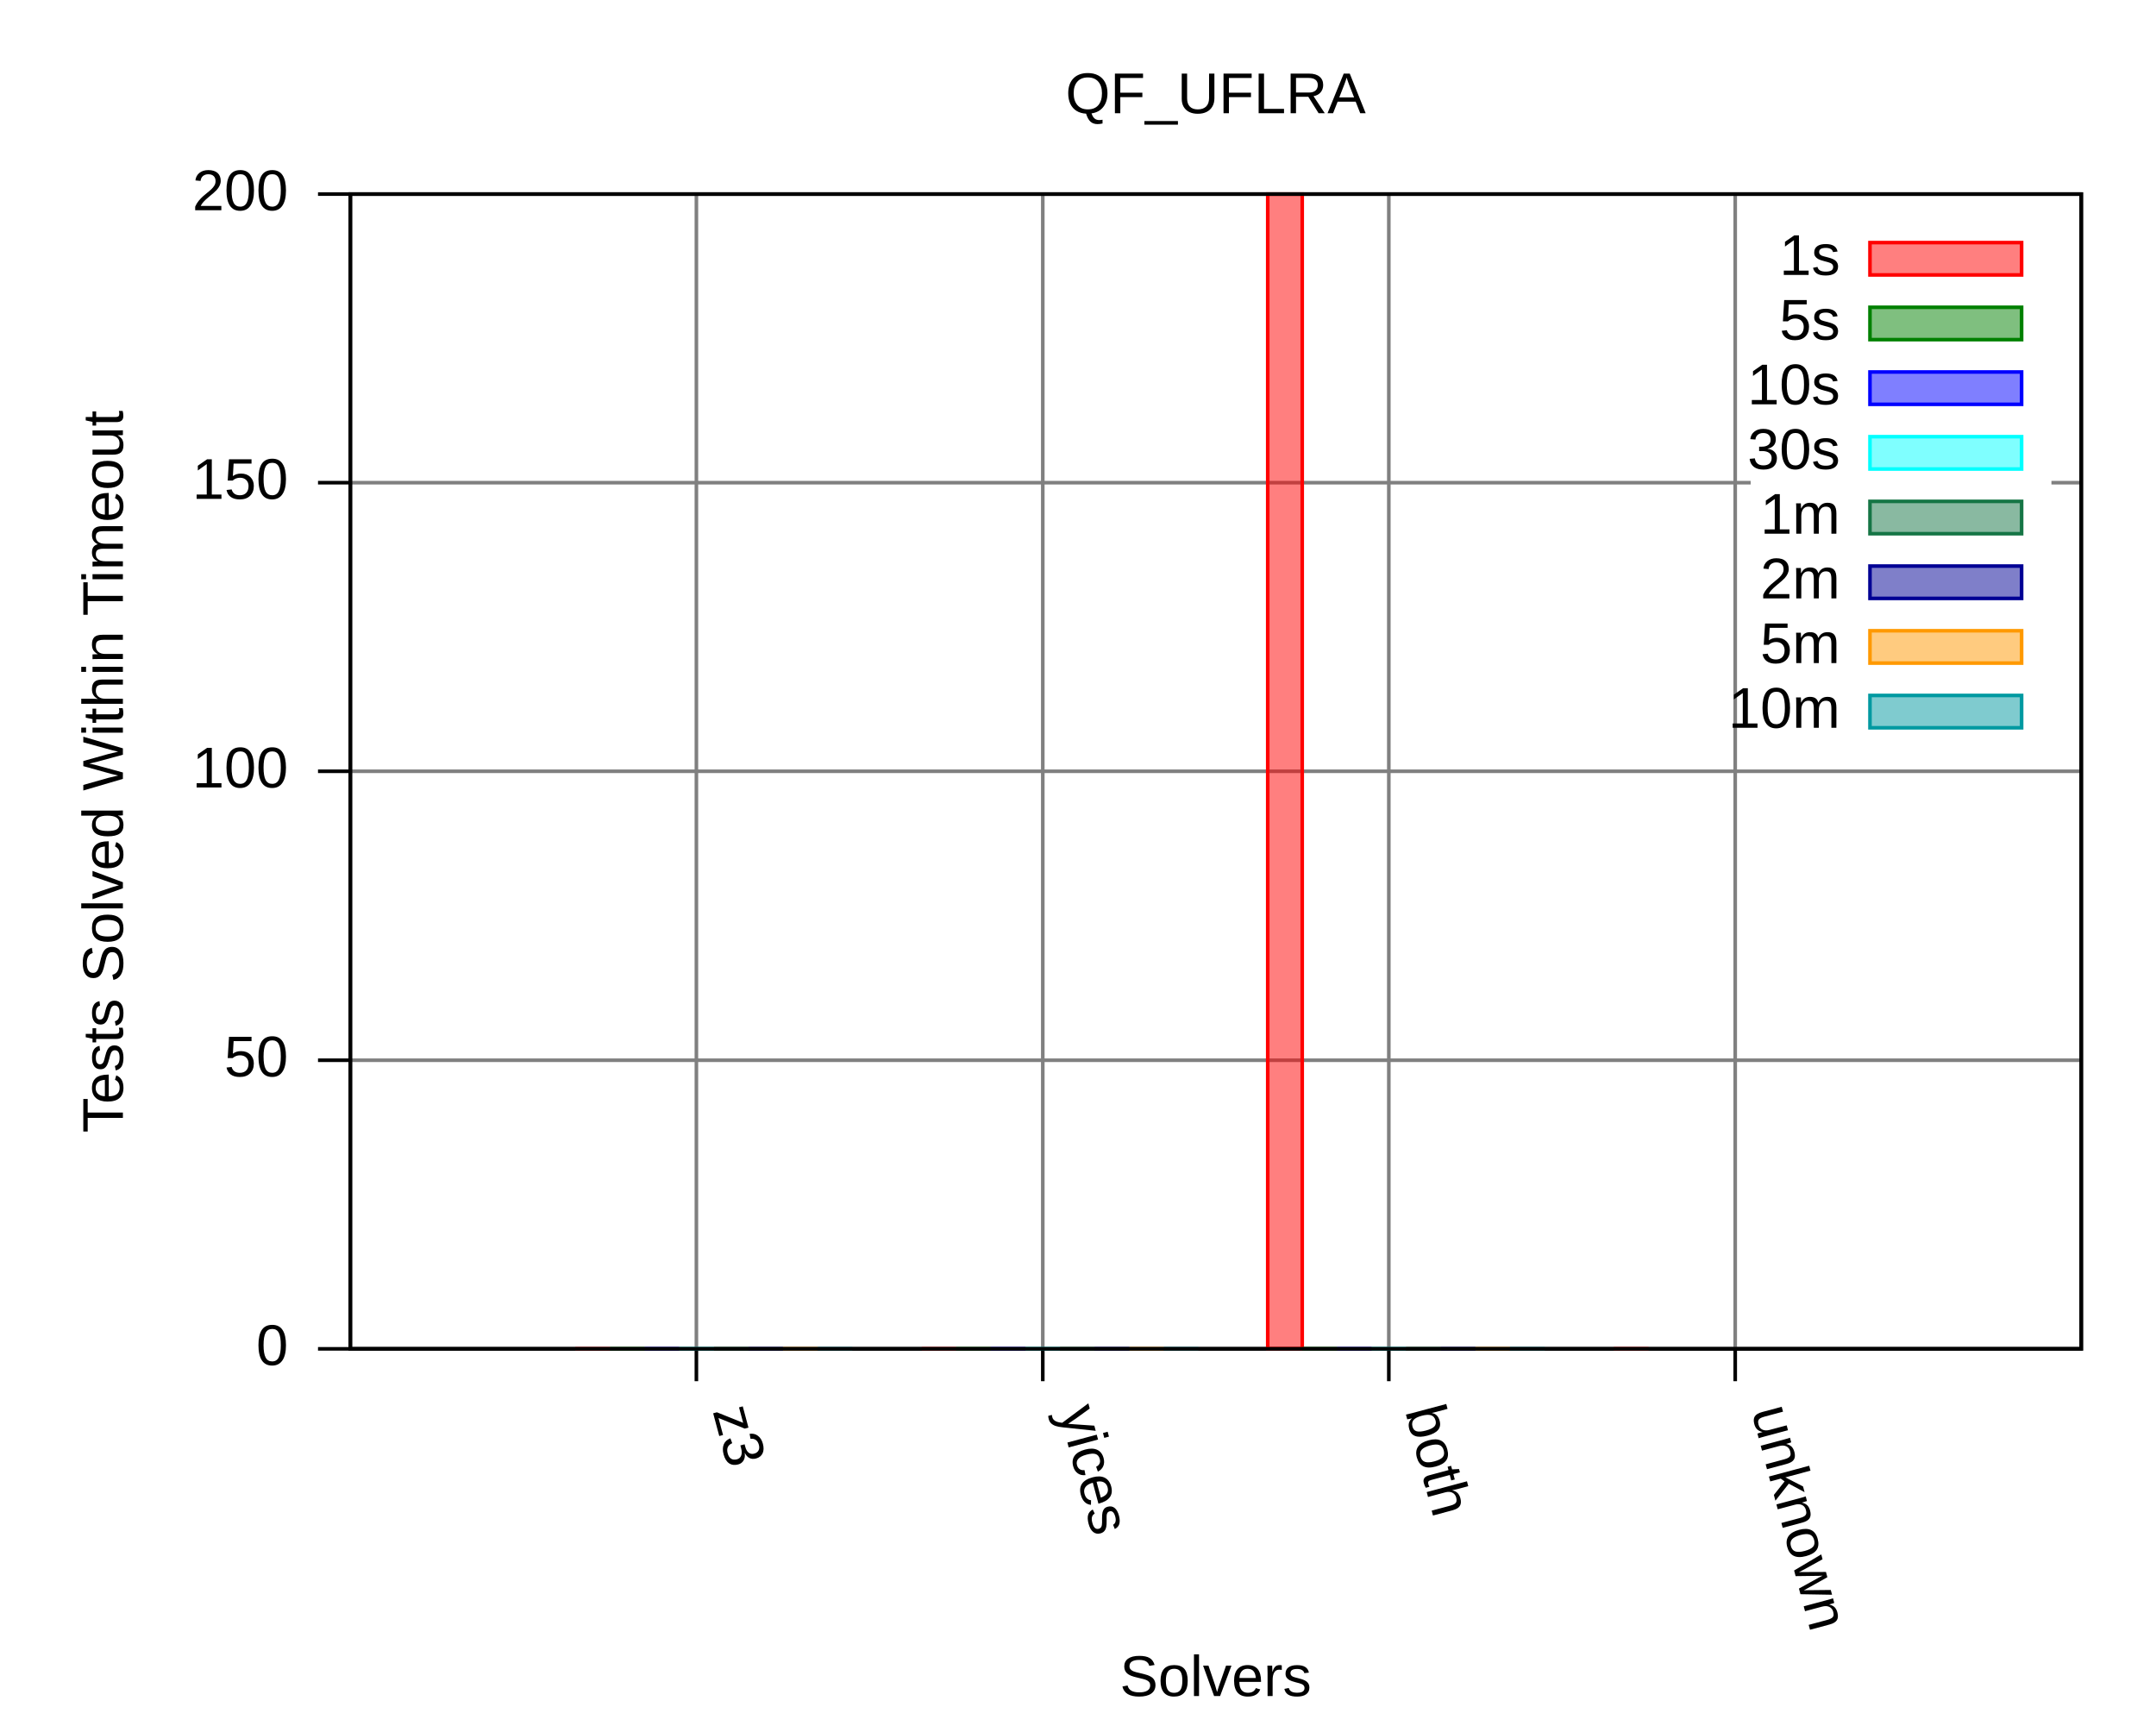
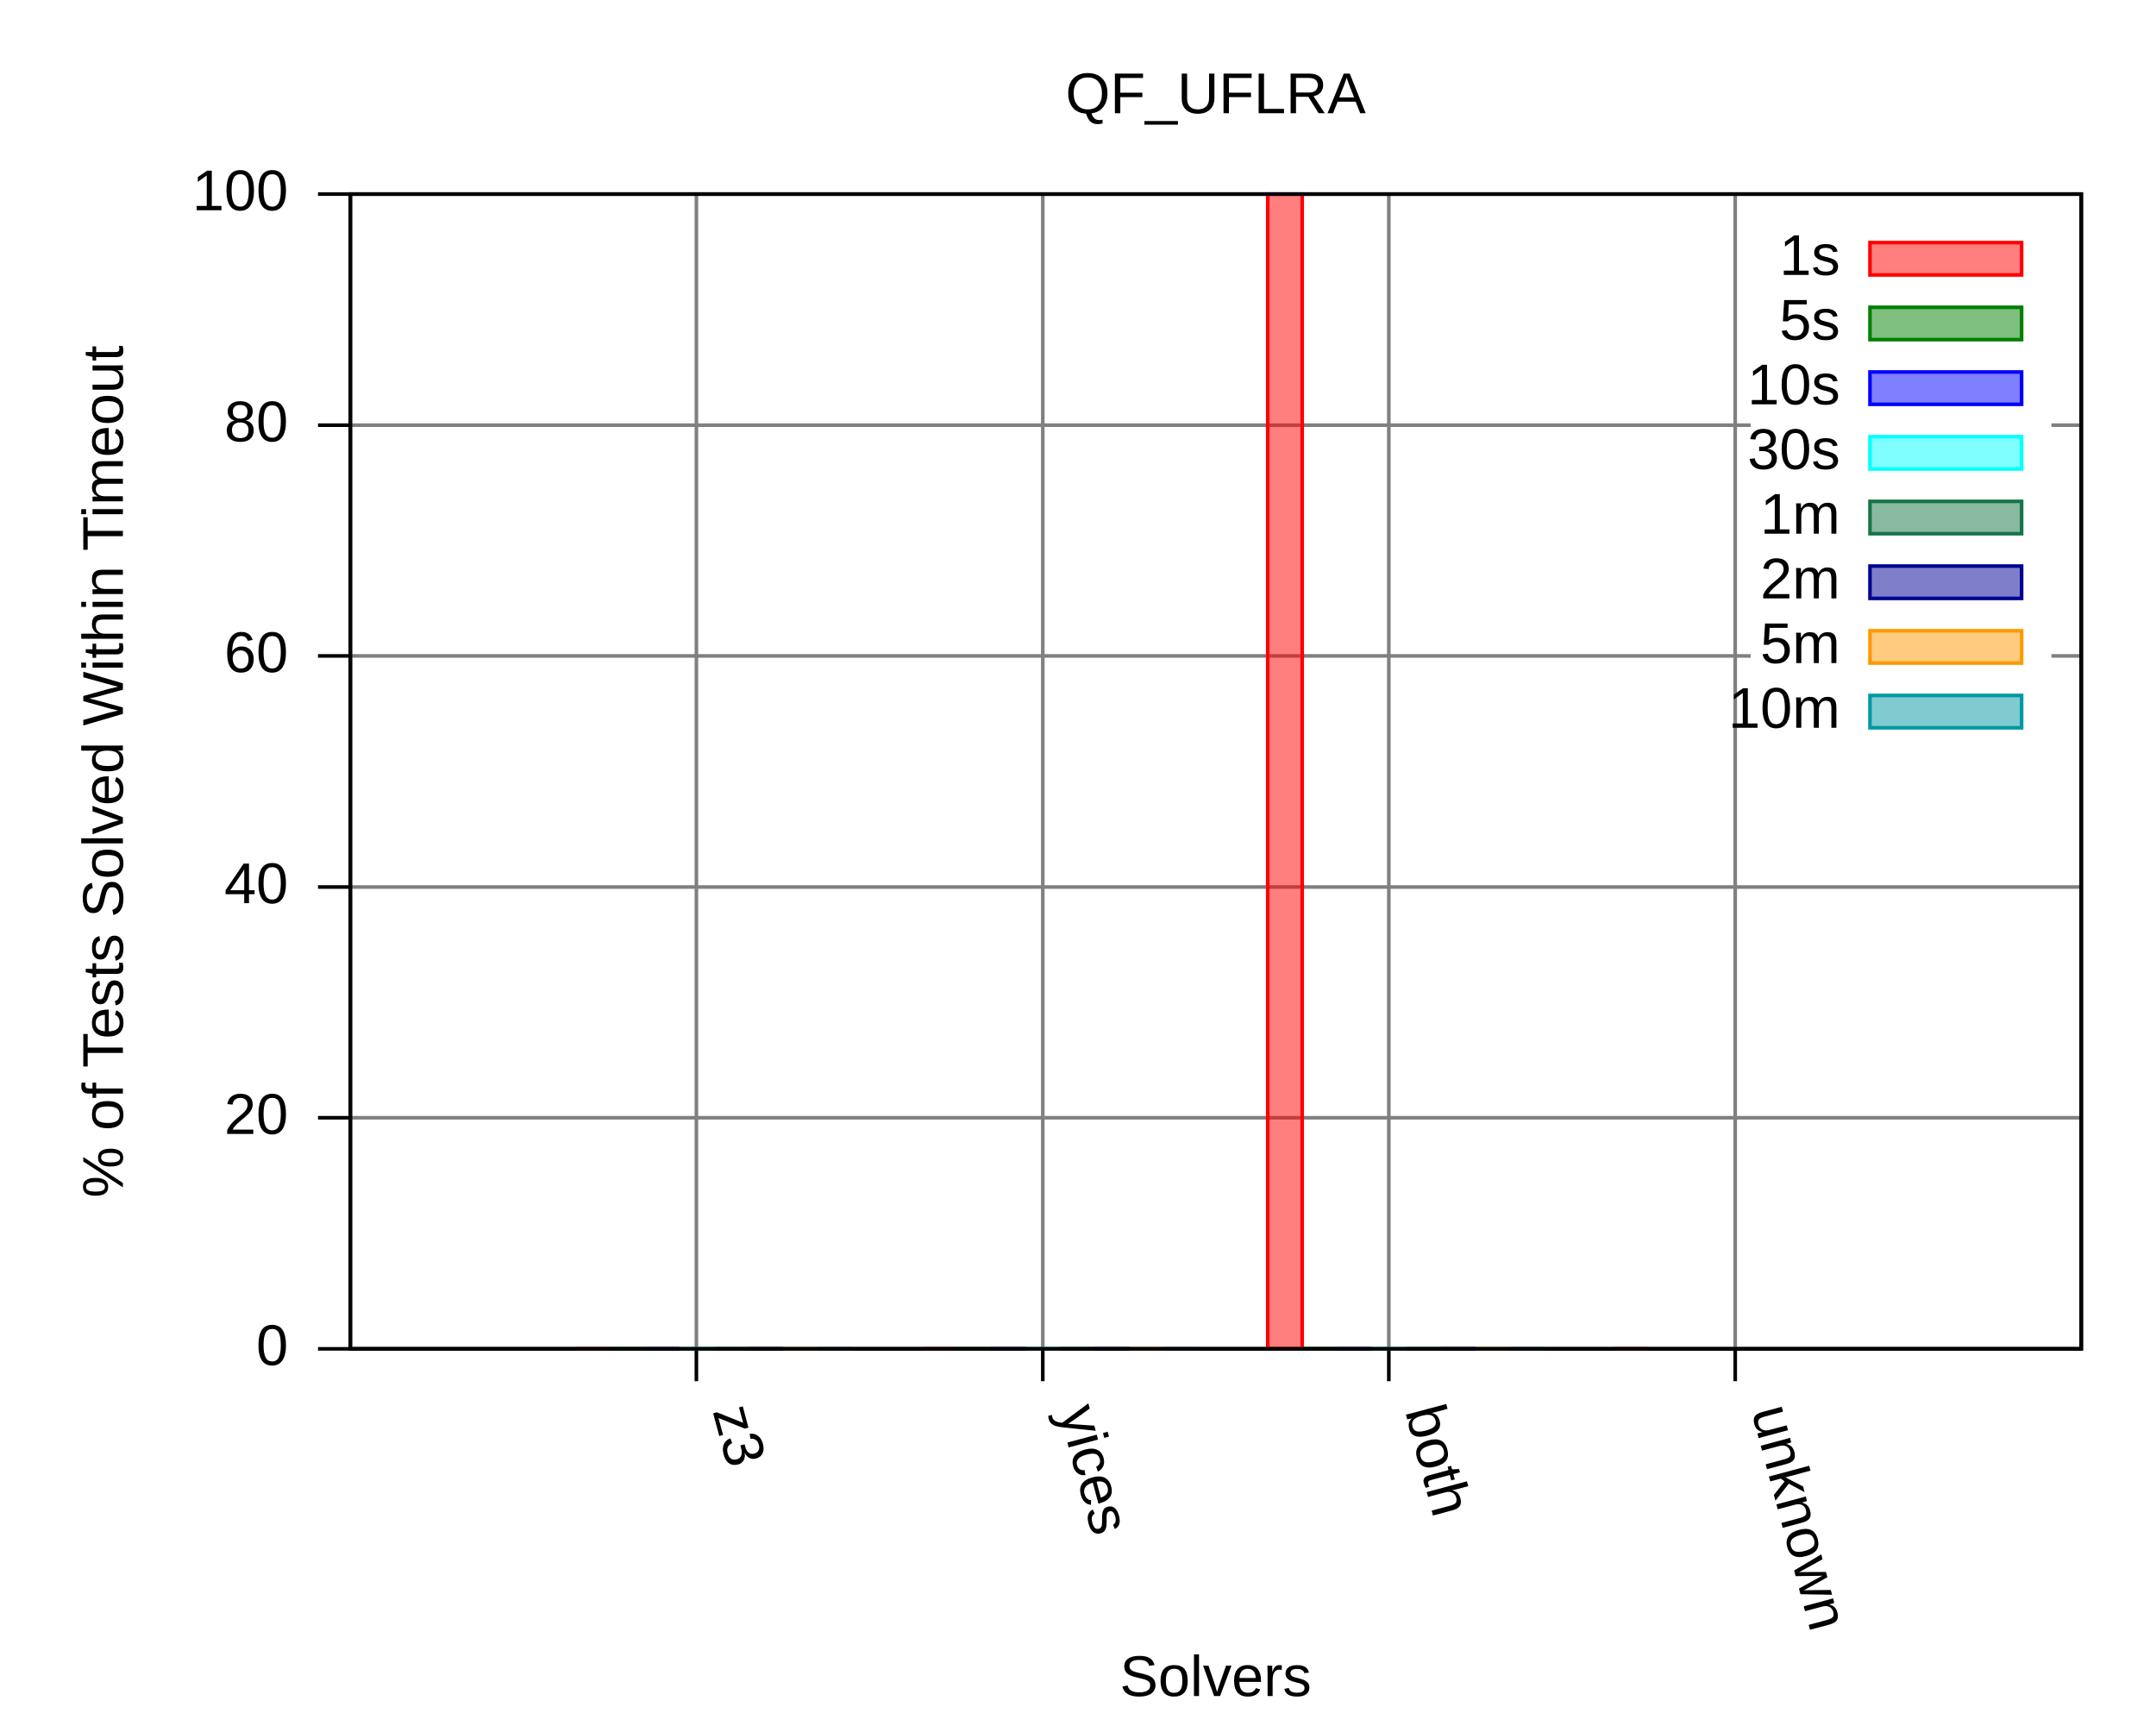
<svg xmlns="http://www.w3.org/2000/svg" xmlns:xlink="http://www.w3.org/1999/xlink" width="600" height="480" viewBox="0 0 600 480">
  <defs>
    <circle id="gpDot" r="0.5" stroke-width="0.5" />
    <path id="gpPt0" stroke-width="0.222" stroke="currentColor" d="M-1,0 h2 M0,-1 v2" />
    <path id="gpPt1" stroke-width="0.222" stroke="currentColor" d="M-1,-1 L1,1 M1,-1 L-1,1" />
    <path id="gpPt2" stroke-width="0.222" stroke="currentColor" d="M-1,0 L1,0 M0,-1 L0,1 M-1,-1 L1,1 M-1,1 L1,-1" />
    <rect id="gpPt3" stroke-width="0.222" stroke="currentColor" x="-1" y="-1" width="2" height="2" />
    <rect id="gpPt4" stroke-width="0.222" stroke="currentColor" fill="currentColor" x="-1" y="-1" width="2" height="2" />
    <circle id="gpPt5" stroke-width="0.222" stroke="currentColor" cx="0" cy="0" r="1" />
    <use xlink:href="#gpPt5" id="gpPt6" fill="currentColor" stroke="none" />
    <path id="gpPt7" stroke-width="0.222" stroke="currentColor" d="M0,-1.33 L-1.33,0.67 L1.33,0.67 z" />
    <use xlink:href="#gpPt7" id="gpPt8" fill="currentColor" stroke="none" />
    <use xlink:href="#gpPt7" id="gpPt9" stroke="currentColor" transform="rotate(180)" />
    <use xlink:href="#gpPt9" id="gpPt10" fill="currentColor" stroke="none" />
    <use xlink:href="#gpPt3" id="gpPt11" stroke="currentColor" transform="rotate(45)" />
    <use xlink:href="#gpPt11" id="gpPt12" fill="currentColor" stroke="none" />
  </defs>
  <g style="fill:none; color:white; stroke:currentColor; stroke-width:1.00; stroke-linecap:butt; stroke-linejoin:miter">
</g>
  <g style="fill:none; color:black; stroke:currentColor; stroke-width:1.00; stroke-linecap:butt; stroke-linejoin:miter">
</g>
  <g style="fill:none; color:gray; stroke:currentColor; stroke-width:1.00; stroke-linecap:butt; stroke-linejoin:miter">
    <path d="M97.5,375.3 L579.2,375.3 " />
  </g>
  <g style="fill:none; color:black; stroke:currentColor; stroke-width:1.00; stroke-linecap:butt; stroke-linejoin:miter">
    <path d="M97.5,375.3 L88.5,375.3 " />
    <g transform="translate(80.2,379.8)" style="stroke:none; fill:black; font-family:Arial; font-size:12.00pt; text-anchor:end">
      <text> 0</text>
    </g>
  </g>
  <g style="fill:none; color:gray; stroke:currentColor; stroke-width:1.00; stroke-linecap:butt; stroke-linejoin:miter">
-     <path d="M97.5,295.0 L579.2,295.0 " />
-   </g>
-   <g style="fill:none; color:black; stroke:currentColor; stroke-width:1.00; stroke-linecap:butt; stroke-linejoin:miter">
-     <path d="M97.5,295.0 L88.5,295.0 " />
-     <g transform="translate(80.2,299.5)" style="stroke:none; fill:black; font-family:Arial; font-size:12.00pt; text-anchor:end">
-       <text> 50</text>
-     </g>
-   </g>
-   <g style="fill:none; color:gray; stroke:currentColor; stroke-width:1.00; stroke-linecap:butt; stroke-linejoin:miter">
-     <path d="M97.5,214.6 L579.2,214.6 " />
-   </g>
-   <g style="fill:none; color:black; stroke:currentColor; stroke-width:1.00; stroke-linecap:butt; stroke-linejoin:miter">
-     <path d="M97.5,214.6 L88.5,214.6 " />
-     <g transform="translate(80.2,219.1)" style="stroke:none; fill:black; font-family:Arial; font-size:12.00pt; text-anchor:end">
-       <text> 100</text>
-     </g>
-   </g>
-   <g style="fill:none; color:gray; stroke:currentColor; stroke-width:1.00; stroke-linecap:butt; stroke-linejoin:miter">
-     <path d="M97.5,134.3 L487.2,134.3 M570.9,134.3 L579.2,134.3 " />
-   </g>
-   <g style="fill:none; color:black; stroke:currentColor; stroke-width:1.00; stroke-linecap:butt; stroke-linejoin:miter">
-     <path d="M97.5,134.3 L88.5,134.3 " />
-     <g transform="translate(80.2,138.8)" style="stroke:none; fill:black; font-family:Arial; font-size:12.00pt; text-anchor:end">
-       <text> 150</text>
+     <path d="M97.5,311.0 L579.2,311.0 " />
+   </g>
+   <g style="fill:none; color:black; stroke:currentColor; stroke-width:1.00; stroke-linecap:butt; stroke-linejoin:miter">
+     <path d="M97.5,311.0 L88.5,311.0 " />
+     <g transform="translate(80.2,315.5)" style="stroke:none; fill:black; font-family:Arial; font-size:12.00pt; text-anchor:end">
+       <text> 20</text>
+     </g>
+   </g>
+   <g style="fill:none; color:gray; stroke:currentColor; stroke-width:1.00; stroke-linecap:butt; stroke-linejoin:miter">
+     <path d="M97.5,246.8 L579.2,246.8 " />
+   </g>
+   <g style="fill:none; color:black; stroke:currentColor; stroke-width:1.00; stroke-linecap:butt; stroke-linejoin:miter">
+     <path d="M97.5,246.8 L88.5,246.8 " />
+     <g transform="translate(80.2,251.3)" style="stroke:none; fill:black; font-family:Arial; font-size:12.00pt; text-anchor:end">
+       <text> 40</text>
+     </g>
+   </g>
+   <g style="fill:none; color:gray; stroke:currentColor; stroke-width:1.00; stroke-linecap:butt; stroke-linejoin:miter">
+     <path d="M97.5,182.5 L487.2,182.5 M570.9,182.5 L579.2,182.5 " />
+   </g>
+   <g style="fill:none; color:black; stroke:currentColor; stroke-width:1.00; stroke-linecap:butt; stroke-linejoin:miter">
+     <path d="M97.5,182.5 L88.5,182.5 " />
+     <g transform="translate(80.2,187.0)" style="stroke:none; fill:black; font-family:Arial; font-size:12.00pt; text-anchor:end">
+       <text> 60</text>
+     </g>
+   </g>
+   <g style="fill:none; color:gray; stroke:currentColor; stroke-width:1.00; stroke-linecap:butt; stroke-linejoin:miter">
+     <path d="M97.5,118.3 L487.2,118.3 M570.9,118.3 L579.2,118.3 " />
+   </g>
+   <g style="fill:none; color:black; stroke:currentColor; stroke-width:1.00; stroke-linecap:butt; stroke-linejoin:miter">
+     <path d="M97.5,118.3 L88.5,118.3 " />
+     <g transform="translate(80.2,122.8)" style="stroke:none; fill:black; font-family:Arial; font-size:12.00pt; text-anchor:end">
+       <text> 80</text>
    </g>
  </g>
  <g style="fill:none; color:gray; stroke:currentColor; stroke-width:1.00; stroke-linecap:butt; stroke-linejoin:miter">
    <path d="M97.5,54.0 L579.2,54.0 " />
  </g>
  <g style="fill:none; color:black; stroke:currentColor; stroke-width:1.00; stroke-linecap:butt; stroke-linejoin:miter">
    <path d="M97.5,54.0 L88.5,54.0 " />
    <g transform="translate(80.2,58.5)" style="stroke:none; fill:black; font-family:Arial; font-size:12.00pt; text-anchor:end">
-       <text> 200</text>
+       <text> 100</text>
    </g>
  </g>
  <g style="fill:none; color:gray; stroke:currentColor; stroke-width:1.00; stroke-linecap:butt; stroke-linejoin:miter">
    <path d="M193.8,375.3 L193.8,54.0 " />
  </g>
  <g style="fill:none; color:black; stroke:currentColor; stroke-width:1.00; stroke-linecap:butt; stroke-linejoin:miter">
    <path d="M193.8,375.3 L193.8,384.3 " />
    <g transform="translate(198.3,392.6) rotate(75)" style="stroke:none; fill:black; font-family:Arial; font-size:12.00pt; text-anchor:start">
      <text>z3</text>
    </g>
  </g>
  <g style="fill:none; color:gray; stroke:currentColor; stroke-width:1.00; stroke-linecap:butt; stroke-linejoin:miter">
    <path d="M290.2,375.3 L290.2,54.0 " />
  </g>
  <g style="fill:none; color:black; stroke:currentColor; stroke-width:1.00; stroke-linecap:butt; stroke-linejoin:miter">
    <path d="M290.2,375.3 L290.2,384.3 " />
    <g transform="translate(294.7,392.6) rotate(75)" style="stroke:none; fill:black; font-family:Arial; font-size:12.00pt; text-anchor:start">
      <text>yices</text>
    </g>
  </g>
  <g style="fill:none; color:gray; stroke:currentColor; stroke-width:1.00; stroke-linecap:butt; stroke-linejoin:miter">
    <path d="M386.5,375.3 L386.5,54.0 " />
  </g>
  <g style="fill:none; color:black; stroke:currentColor; stroke-width:1.00; stroke-linecap:butt; stroke-linejoin:miter">
    <path d="M386.5,375.3 L386.5,384.3 " />
    <g transform="translate(391.0,392.6) rotate(75)" style="stroke:none; fill:black; font-family:Arial; font-size:12.00pt; text-anchor:start">
      <text>both</text>
    </g>
  </g>
  <g style="fill:none; color:gray; stroke:currentColor; stroke-width:1.00; stroke-linecap:butt; stroke-linejoin:miter">
    <path d="M482.9,375.3 L482.9,54.0 " />
  </g>
  <g style="fill:none; color:black; stroke:currentColor; stroke-width:1.00; stroke-linecap:butt; stroke-linejoin:miter">
    <path d="M482.9,375.3 L482.9,384.3 " />
    <g transform="translate(487.4,392.6) rotate(75)" style="stroke:none; fill:black; font-family:Arial; font-size:12.00pt; text-anchor:start">
      <text>unknown</text>
    </g>
    <path d="M97.5,54.0 L97.5,375.3 L579.2,375.3 L579.2,54.0 L97.5,54.0 Z " />
    <g transform="translate(34.2,214.7) rotate(-90)" style="stroke:none; fill:black; font-family:Arial; font-size:12.00pt; text-anchor:middle">
-       <text>Tests Solved Within Timeout</text>
+       <text>% of Tests Solved Within Timeout</text>
    </g>
    <g transform="translate(338.3,471.9)" style="stroke:none; fill:black; font-family:Arial; font-size:12.00pt; text-anchor:middle">
      <text>Solvers</text>
    </g>
    <g transform="translate(338.3,31.5)" style="stroke:none; fill:black; font-family:Arial; font-size:12.00pt; text-anchor:middle">
      <text>QF_UFLRA</text>
    </g>
  </g>
  <g style="fill:none; color:red; stroke:currentColor; stroke-width:1.00; stroke-linecap:butt; stroke-linejoin:miter">
</g>
  <g style="fill:none; color:black; stroke:currentColor; stroke-width:1.00; stroke-linecap:butt; stroke-linejoin:miter">
    <g transform="translate(512.1,76.5)" style="stroke:none; fill:black; font-family:Arial; font-size:12.00pt; text-anchor:end">
      <text>1s</text>
    </g>
  </g>
  <g style="fill:none; color:red; stroke:currentColor; stroke-width:1.00; stroke-linecap:butt; stroke-linejoin:miter">
    <g style="stroke:none; shape-rendering:crispEdges">
      <polygon fill="currentColor" fill-opacity="0.5" points="520.4,76.5 562.6,76.5 562.6,67.5 520.4,67.5 " />
    </g>
    <path d="M520.4,76.5 L562.6,76.5 L562.6,67.5 L520.4,67.5 L520.4,76.5 Z " />
    <g style="stroke:none; shape-rendering:crispEdges">
      <polygon fill="currentColor" fill-opacity="0.5" points="160.1,375.3 169.9,375.3 169.9,375.2 160.1,375.2 " />
    </g>
    <path d="M160.1,375.3 L169.8,375.3 L160.1,375.3 Z " />
    <g style="stroke:none; shape-rendering:crispEdges">
      <polygon fill="currentColor" fill-opacity="0.5" points="256.5,375.3 266.2,375.3 266.2,375.2 256.5,375.2 " />
    </g>
    <path d="M256.5,375.3 L266.1,375.3 L256.5,375.3 Z " />
    <g style="stroke:none; shape-rendering:crispEdges">
      <polygon fill="currentColor" fill-opacity="0.5" points="352.8,375.3 362.5,375.3 362.5,53.9 352.8,53.9 " />
    </g>
    <path d="M352.8,375.3 L352.8,54.0 L362.4,54.0 L362.4,375.3 L352.8,375.3 Z " />
    <g style="stroke:none; shape-rendering:crispEdges">
      <polygon fill="currentColor" fill-opacity="0.5" points="449.1,375.3 458.9,375.3 458.9,375.2 449.1,375.2 " />
    </g>
    <path d="M449.1,375.3 L458.8,375.3 L449.1,375.3 Z " />
  </g>
  <g style="fill:none; color:green; stroke:currentColor; stroke-width:1.00; stroke-linecap:butt; stroke-linejoin:miter">
</g>
  <g style="fill:none; color:black; stroke:currentColor; stroke-width:1.00; stroke-linecap:butt; stroke-linejoin:miter">
    <g transform="translate(512.1,94.5)" style="stroke:none; fill:black; font-family:Arial; font-size:12.00pt; text-anchor:end">
      <text>5s</text>
    </g>
  </g>
  <g style="fill:none; color:green; stroke:currentColor; stroke-width:1.00; stroke-linecap:butt; stroke-linejoin:miter">
    <g style="stroke:none; shape-rendering:crispEdges">
      <polygon fill="currentColor" fill-opacity="0.5" points="520.4,94.5 562.6,94.5 562.6,85.5 520.4,85.5 " />
    </g>
    <path d="M520.4,94.5 L562.6,94.5 L562.6,85.5 L520.4,85.5 L520.4,94.5 Z " />
    <g style="stroke:none; shape-rendering:crispEdges">
      <polygon fill="currentColor" fill-opacity="0.5" points="169.8,375.3 179.5,375.3 179.5,375.2 169.8,375.2 " />
    </g>
    <path d="M169.8,375.3 L179.4,375.3 L169.8,375.3 Z " />
    <g style="stroke:none; shape-rendering:crispEdges">
      <polygon fill="currentColor" fill-opacity="0.5" points="266.1,375.3 275.8,375.3 275.8,375.2 266.1,375.2 " />
    </g>
    <path d="M266.1,375.3 L275.7,375.3 L266.1,375.3 Z " />
    <g style="stroke:none; shape-rendering:crispEdges">
      <polygon fill="currentColor" fill-opacity="0.5" points="362.4,375.3 372.2,375.3 372.2,375.2 362.4,375.2 " />
    </g>
    <path d="M362.4,375.3 L372.1,375.3 L362.4,375.3 Z " />
  </g>
  <g style="fill:none; color:blue; stroke:currentColor; stroke-width:1.00; stroke-linecap:butt; stroke-linejoin:miter">
</g>
  <g style="fill:none; color:black; stroke:currentColor; stroke-width:1.00; stroke-linecap:butt; stroke-linejoin:miter">
    <g transform="translate(512.1,112.5)" style="stroke:none; fill:black; font-family:Arial; font-size:12.00pt; text-anchor:end">
      <text>10s</text>
    </g>
  </g>
  <g style="fill:none; color:blue; stroke:currentColor; stroke-width:1.00; stroke-linecap:butt; stroke-linejoin:miter">
    <g style="stroke:none; shape-rendering:crispEdges">
      <polygon fill="currentColor" fill-opacity="0.5" points="520.4,112.5 562.6,112.5 562.6,103.5 520.4,103.5 " />
    </g>
    <path d="M520.4,112.5 L562.6,112.5 L562.6,103.5 L520.4,103.5 L520.4,112.5 Z " />
    <g style="stroke:none; shape-rendering:crispEdges">
      <polygon fill="currentColor" fill-opacity="0.5" points="179.4,375.3 189.1,375.3 189.1,375.2 179.4,375.2 " />
    </g>
    <path d="M179.4,375.3 L189.0,375.3 L179.4,375.3 Z " />
    <g style="stroke:none; shape-rendering:crispEdges">
      <polygon fill="currentColor" fill-opacity="0.5" points="275.7,375.3 285.5,375.3 285.5,375.2 275.7,375.2 " />
    </g>
    <path d="M275.7,375.3 L285.4,375.3 L275.7,375.3 Z " />
    <g style="stroke:none; shape-rendering:crispEdges">
      <polygon fill="currentColor" fill-opacity="0.5" points="372.1,375.3 381.8,375.3 381.8,375.2 372.1,375.2 " />
    </g>
    <path d="M372.1,375.3 L381.7,375.3 L372.1,375.3 Z " />
  </g>
  <g style="fill:none; color:cyan; stroke:currentColor; stroke-width:1.00; stroke-linecap:butt; stroke-linejoin:miter">
</g>
  <g style="fill:none; color:black; stroke:currentColor; stroke-width:1.00; stroke-linecap:butt; stroke-linejoin:miter">
    <g transform="translate(512.1,130.5)" style="stroke:none; fill:black; font-family:Arial; font-size:12.00pt; text-anchor:end">
      <text>30s</text>
    </g>
  </g>
  <g style="fill:none; color:cyan; stroke:currentColor; stroke-width:1.00; stroke-linecap:butt; stroke-linejoin:miter">
    <g style="stroke:none; shape-rendering:crispEdges">
      <polygon fill="currentColor" fill-opacity="0.5" points="520.4,130.5 562.6,130.5 562.6,121.5 520.4,121.5 " />
    </g>
    <path d="M520.4,130.5 L562.6,130.5 L562.6,121.5 L520.4,121.5 L520.4,130.5 Z " />
    <g style="stroke:none; shape-rendering:crispEdges">
      <polygon fill="currentColor" fill-opacity="0.5" points="189.0,375.3 198.8,375.3 198.8,375.2 189.0,375.2 " />
    </g>
    <path d="M189.0,375.3 L198.7,375.3 L189.0,375.3 Z " />
    <g style="stroke:none; shape-rendering:crispEdges">
      <polygon fill="currentColor" fill-opacity="0.5" points="285.4,375.3 295.1,375.3 295.1,375.2 285.4,375.2 " />
    </g>
    <path d="M285.4,375.3 L295.0,375.3 L285.4,375.3 Z " />
    <g style="stroke:none; shape-rendering:crispEdges">
      <polygon fill="currentColor" fill-opacity="0.5" points="381.7,375.3 391.4,375.3 391.4,375.2 381.7,375.2 " />
    </g>
    <path d="M381.7,375.3 L391.3,375.3 L381.7,375.3 Z " />
  </g>
  <g style="fill:none; color:#157545; stroke:currentColor; stroke-width:1.00; stroke-linecap:butt; stroke-linejoin:miter">
</g>
  <g style="fill:none; color:black; stroke:currentColor; stroke-width:1.00; stroke-linecap:butt; stroke-linejoin:miter">
    <g transform="translate(512.1,148.5)" style="stroke:none; fill:black; font-family:Arial; font-size:12.00pt; text-anchor:end">
      <text>1m</text>
    </g>
  </g>
  <g style="fill:none; color:#157545; stroke:currentColor; stroke-width:1.00; stroke-linecap:butt; stroke-linejoin:miter">
    <g style="stroke:none; shape-rendering:crispEdges">
      <polygon fill="currentColor" fill-opacity="0.5" points="520.4,148.5 562.6,148.5 562.6,139.5 520.4,139.5 " />
    </g>
    <path d="M520.4,148.5 L562.6,148.5 L562.6,139.5 L520.4,139.5 L520.4,148.5 Z " />
    <g style="stroke:none; shape-rendering:crispEdges">
      <polygon fill="currentColor" fill-opacity="0.5" points="198.7,375.3 208.4,375.3 208.4,375.2 198.7,375.2 " />
    </g>
    <path d="M198.7,375.3 L208.3,375.3 L198.7,375.3 Z " />
    <g style="stroke:none; shape-rendering:crispEdges">
      <polygon fill="currentColor" fill-opacity="0.5" points="295.0,375.3 304.7,375.3 304.7,375.2 295.0,375.2 " />
    </g>
    <path d="M295.0,375.3 L304.6,375.3 L295.0,375.3 Z " />
    <g style="stroke:none; shape-rendering:crispEdges">
      <polygon fill="currentColor" fill-opacity="0.5" points="391.3,375.3 401.1,375.3 401.1,375.2 391.3,375.2 " />
    </g>
    <path d="M391.3,375.3 L401.0,375.3 L391.3,375.3 Z " />
  </g>
  <g style="fill:none; color:#000094; stroke:currentColor; stroke-width:1.00; stroke-linecap:butt; stroke-linejoin:miter">
</g>
  <g style="fill:none; color:black; stroke:currentColor; stroke-width:1.00; stroke-linecap:butt; stroke-linejoin:miter">
    <g transform="translate(512.1,166.5)" style="stroke:none; fill:black; font-family:Arial; font-size:12.00pt; text-anchor:end">
      <text>2m</text>
    </g>
  </g>
  <g style="fill:none; color:#000094; stroke:currentColor; stroke-width:1.00; stroke-linecap:butt; stroke-linejoin:miter">
    <g style="stroke:none; shape-rendering:crispEdges">
      <polygon fill="currentColor" fill-opacity="0.5" points="520.4,166.5 562.6,166.5 562.6,157.5 520.4,157.5 " />
    </g>
    <path d="M520.4,166.5 L562.6,166.5 L562.6,157.5 L520.4,157.5 L520.4,166.5 Z " />
    <g style="stroke:none; shape-rendering:crispEdges">
      <polygon fill="currentColor" fill-opacity="0.5" points="208.3,375.3 218.0,375.3 218.0,375.2 208.3,375.2 " />
    </g>
    <path d="M208.3,375.3 L217.9,375.3 L208.3,375.3 Z " />
    <g style="stroke:none; shape-rendering:crispEdges">
      <polygon fill="currentColor" fill-opacity="0.5" points="304.6,375.3 314.4,375.3 314.4,375.2 304.6,375.2 " />
    </g>
    <path d="M304.6,375.3 L314.3,375.3 L304.6,375.3 Z " />
    <g style="stroke:none; shape-rendering:crispEdges">
      <polygon fill="currentColor" fill-opacity="0.5" points="401.0,375.3 410.7,375.3 410.7,375.2 401.0,375.2 " />
    </g>
    <path d="M401.0,375.3 L410.6,375.3 L401.0,375.3 Z " />
  </g>
  <g style="fill:none; color:#FF9900; stroke:currentColor; stroke-width:1.00; stroke-linecap:butt; stroke-linejoin:miter">
</g>
  <g style="fill:none; color:black; stroke:currentColor; stroke-width:1.00; stroke-linecap:butt; stroke-linejoin:miter">
    <g transform="translate(512.1,184.5)" style="stroke:none; fill:black; font-family:Arial; font-size:12.00pt; text-anchor:end">
      <text>5m</text>
    </g>
  </g>
  <g style="fill:none; color:#FF9900; stroke:currentColor; stroke-width:1.00; stroke-linecap:butt; stroke-linejoin:miter">
    <g style="stroke:none; shape-rendering:crispEdges">
      <polygon fill="currentColor" fill-opacity="0.5" points="520.4,184.5 562.6,184.5 562.6,175.5 520.4,175.5 " />
    </g>
    <path d="M520.4,184.5 L562.6,184.5 L562.6,175.5 L520.4,175.5 L520.4,184.5 Z " />
    <g style="stroke:none; shape-rendering:crispEdges">
      <polygon fill="currentColor" fill-opacity="0.5" points="217.9,375.3 227.7,375.3 227.7,375.2 217.9,375.2 " />
    </g>
    <path d="M217.9,375.3 L227.6,375.3 L217.9,375.3 Z " />
    <g style="stroke:none; shape-rendering:crispEdges">
      <polygon fill="currentColor" fill-opacity="0.5" points="314.3,375.3 324.0,375.3 324.0,375.2 314.3,375.2 " />
    </g>
    <path d="M314.3,375.3 L323.9,375.3 L314.3,375.3 Z " />
    <g style="stroke:none; shape-rendering:crispEdges">
      <polygon fill="currentColor" fill-opacity="0.5" points="410.6,375.3 420.3,375.3 420.3,375.2 410.6,375.2 " />
    </g>
    <path d="M410.6,375.3 L420.2,375.3 L410.6,375.3 Z " />
  </g>
  <g style="fill:none; color:#0099A1; stroke:currentColor; stroke-width:1.00; stroke-linecap:butt; stroke-linejoin:miter">
</g>
  <g style="fill:none; color:black; stroke:currentColor; stroke-width:1.00; stroke-linecap:butt; stroke-linejoin:miter">
    <g transform="translate(512.1,202.5)" style="stroke:none; fill:black; font-family:Arial; font-size:12.00pt; text-anchor:end">
      <text>10m</text>
    </g>
  </g>
  <g style="fill:none; color:#0099A1; stroke:currentColor; stroke-width:1.00; stroke-linecap:butt; stroke-linejoin:miter">
    <g style="stroke:none; shape-rendering:crispEdges">
      <polygon fill="currentColor" fill-opacity="0.5" points="520.4,202.5 562.6,202.5 562.6,193.5 520.4,193.5 " />
    </g>
    <path d="M520.4,202.5 L562.6,202.5 L562.6,193.5 L520.4,193.5 L520.4,202.5 Z " />
    <g style="stroke:none; shape-rendering:crispEdges">
      <polygon fill="currentColor" fill-opacity="0.5" points="227.6,375.3 237.3,375.3 237.3,375.2 227.6,375.2 " />
    </g>
    <path d="M227.6,375.3 L237.2,375.3 L227.6,375.3 Z " />
    <g style="stroke:none; shape-rendering:crispEdges">
      <polygon fill="currentColor" fill-opacity="0.5" points="323.9,375.3 333.6,375.3 333.6,375.2 323.9,375.2 " />
    </g>
    <path d="M323.9,375.3 L333.5,375.3 L323.9,375.3 Z " />
    <g style="stroke:none; shape-rendering:crispEdges">
      <polygon fill="currentColor" fill-opacity="0.5" points="420.2,375.3 430.0,375.3 430.0,375.2 420.2,375.2 " />
    </g>
    <path d="M420.2,375.3 L429.9,375.3 L420.2,375.3 Z " />
  </g>
  <g style="fill:none; color:black; stroke:currentColor; stroke-width:1.00; stroke-linecap:butt; stroke-linejoin:miter">
    <path d="M97.5,54.0 L97.5,375.3 L579.2,375.3 L579.2,54.0 L97.5,54.0 Z " />
  </g>
</svg>
